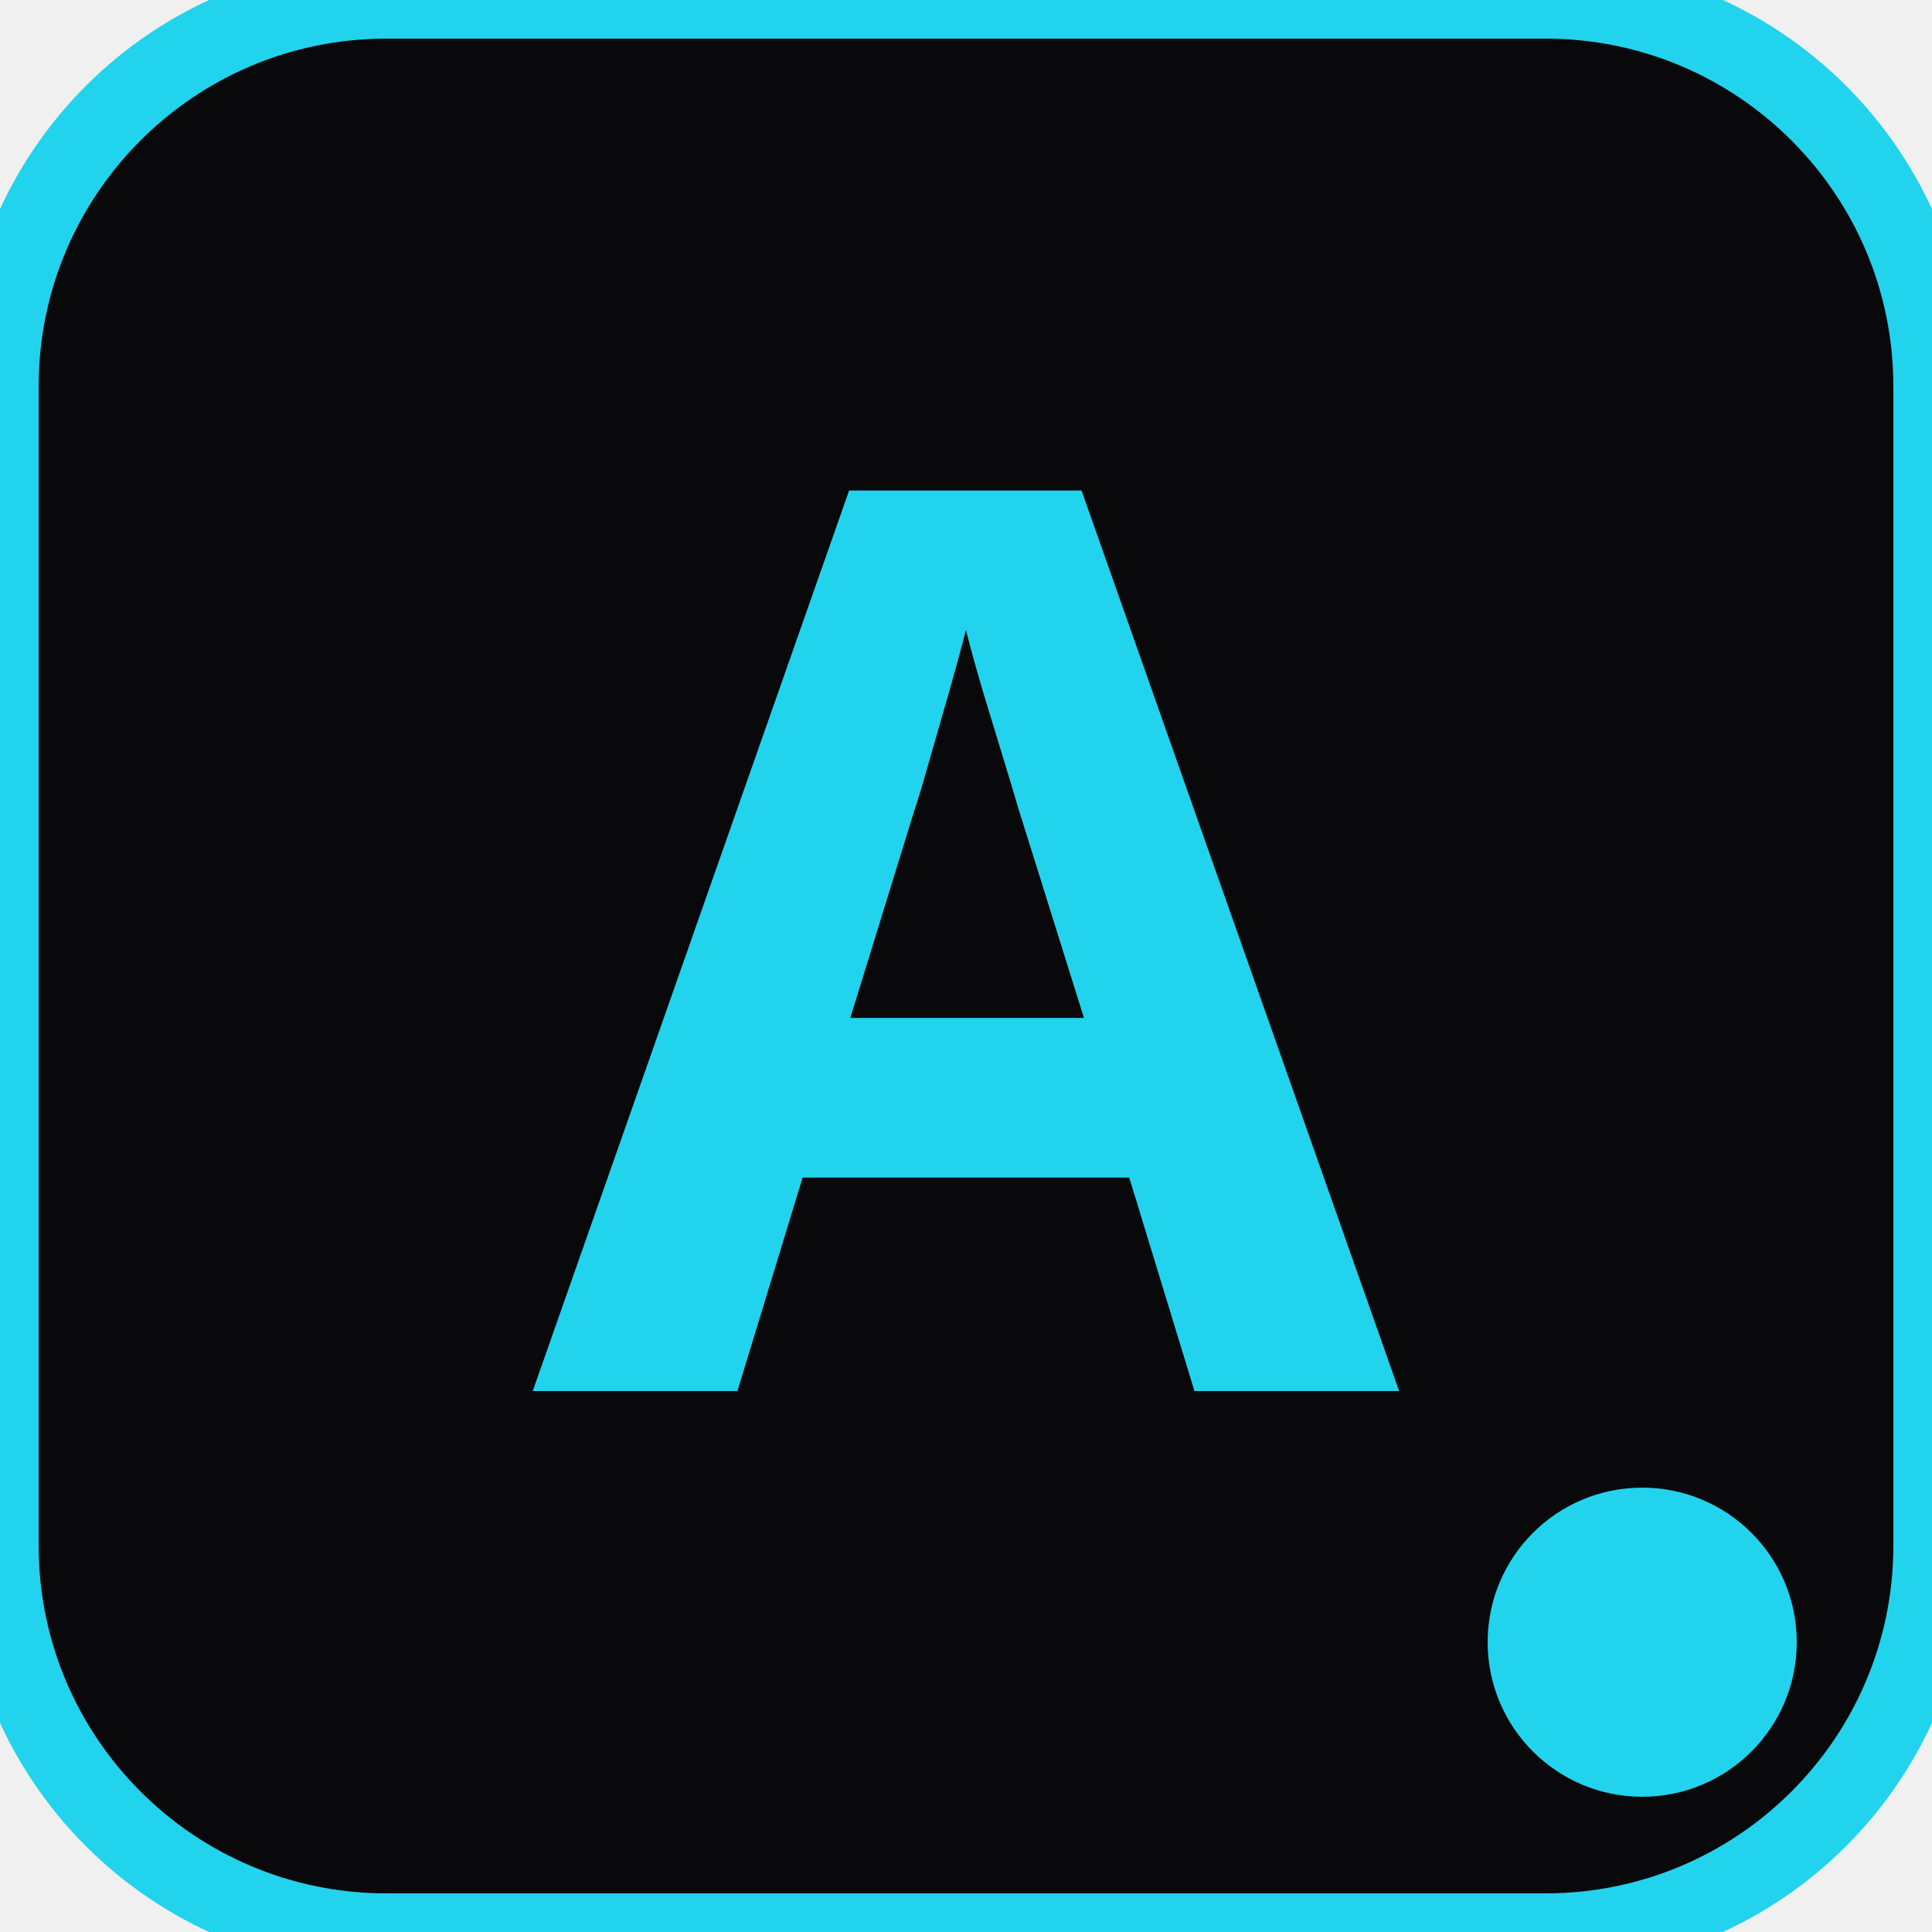
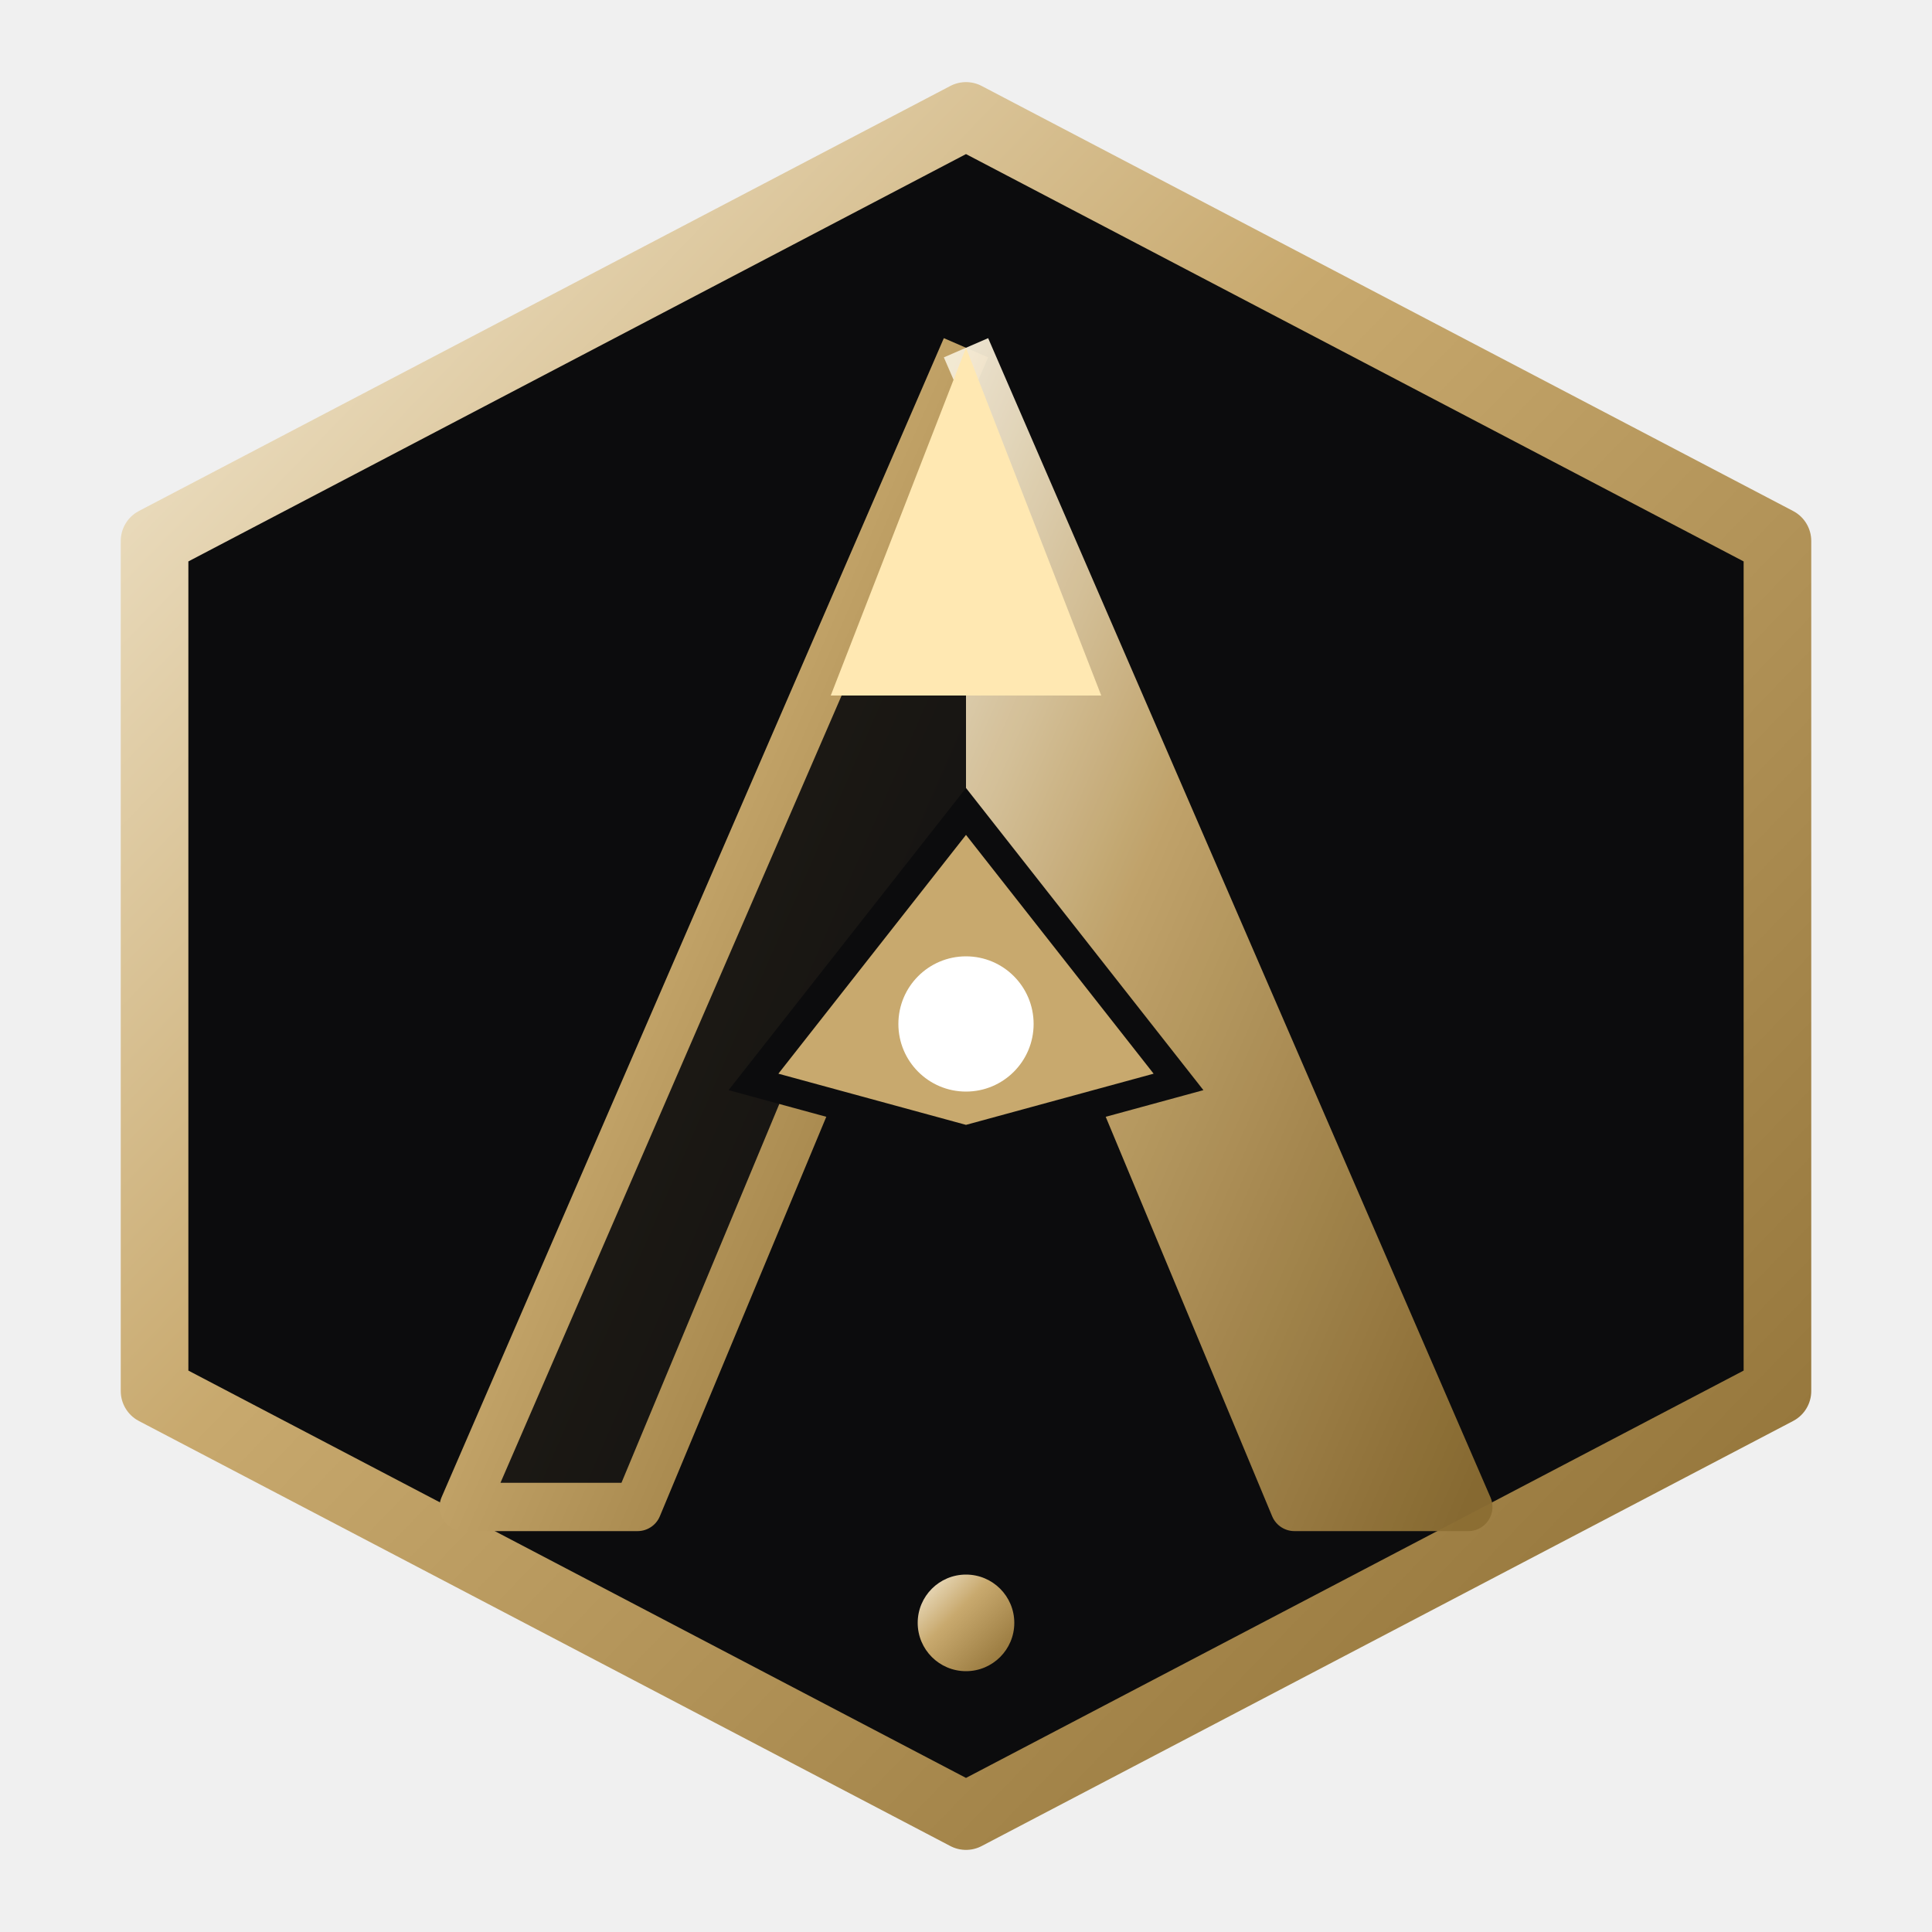
<svg xmlns="http://www.w3.org/2000/svg" viewBox="0 0 100 100">
-   <rect width="100" height="100" rx="20" fill="#09090b" stroke="#22d3ee" stroke-width="4" />
-   <text x="50" y="72" font-family="system-ui, sans-serif" font-weight="900" font-size="65" fill="#22d3ee" text-anchor="middle">A</text>
-   <circle cx="85" cy="85" r="8" fill="#22d3ee" />
+   <defs>
+     <linearGradient id="gold-grad" x1="0%" y1="0%" x2="100%" y2="100%">
+       <stop offset="0%" stop-color="#F5ECD7" />
+       <stop offset="40%" stop-color="#C8A96E" />
+       <stop offset="100%" stop-color="#8C6D32" />
+     </linearGradient>
+     <linearGradient id="facet-fill" x1="0%" y1="0%" x2="100%" y2="100%">
+       <stop offset="0%" stop-color="#2A2418" />
+       <stop offset="100%" stop-color="#0E0E10" />
+     </linearGradient>
+   </defs>
+   <polygon points="50,6 92,28 92,72 50,94 8,72 8,28" fill="#0C0C0D" stroke="url(#gold-grad)" stroke-width="3.5" stroke-linejoin="round" />
+   <path d="M 50,18 L 24,78 L 33,78 L 43,54 L 50,54" fill="url(#facet-fill)" stroke="url(#gold-grad)" stroke-width="2.5" stroke-linejoin="round" />
+   <path d="M 50,18 L 76,78 L 67,78 L 57,54 L 50,54" fill="url(#gold-grad)" stroke="url(#gold-grad)" stroke-width="2.5" stroke-linejoin="round" opacity="0.95" />
+   <polygon points="50,18 43,36 57,36" fill="#FFE8B2" />
+   <polygon points="50,42 61,56 50,59 39,56" fill="#C8A96E" stroke="#0C0C0D" stroke-width="1.5" />
+   <circle cx="50" cy="53" r="3.5" fill="#FFFFFF" />
+   <circle cx="50" cy="84" r="2.5" fill="url(#gold-grad)" />
</svg>
